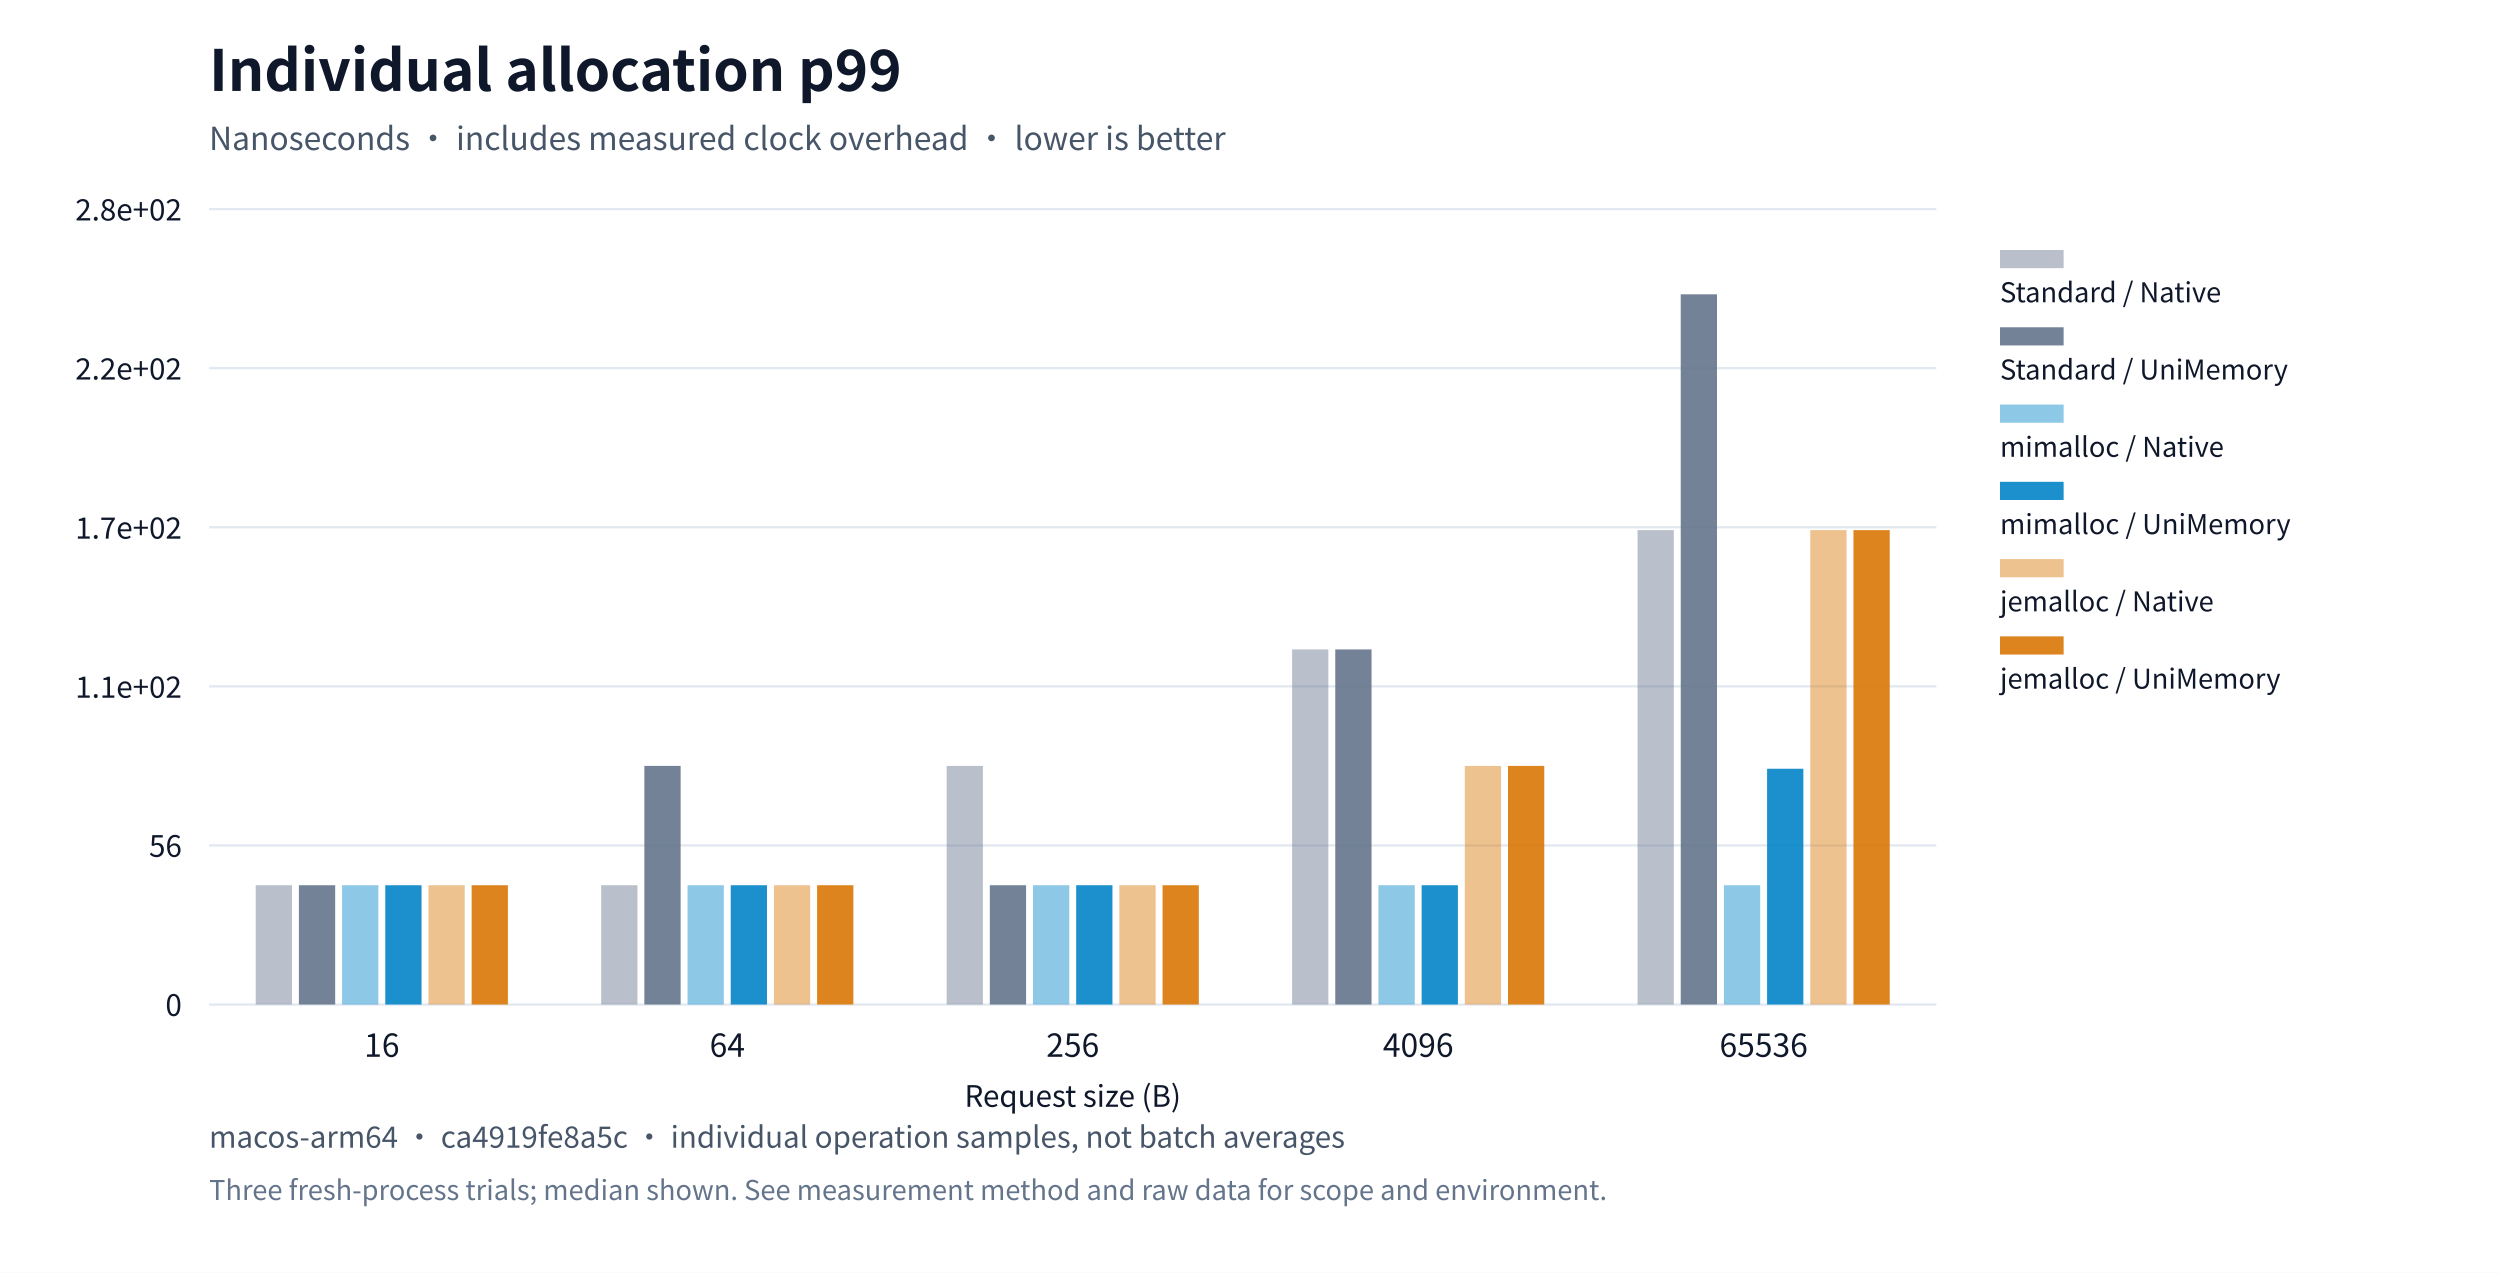
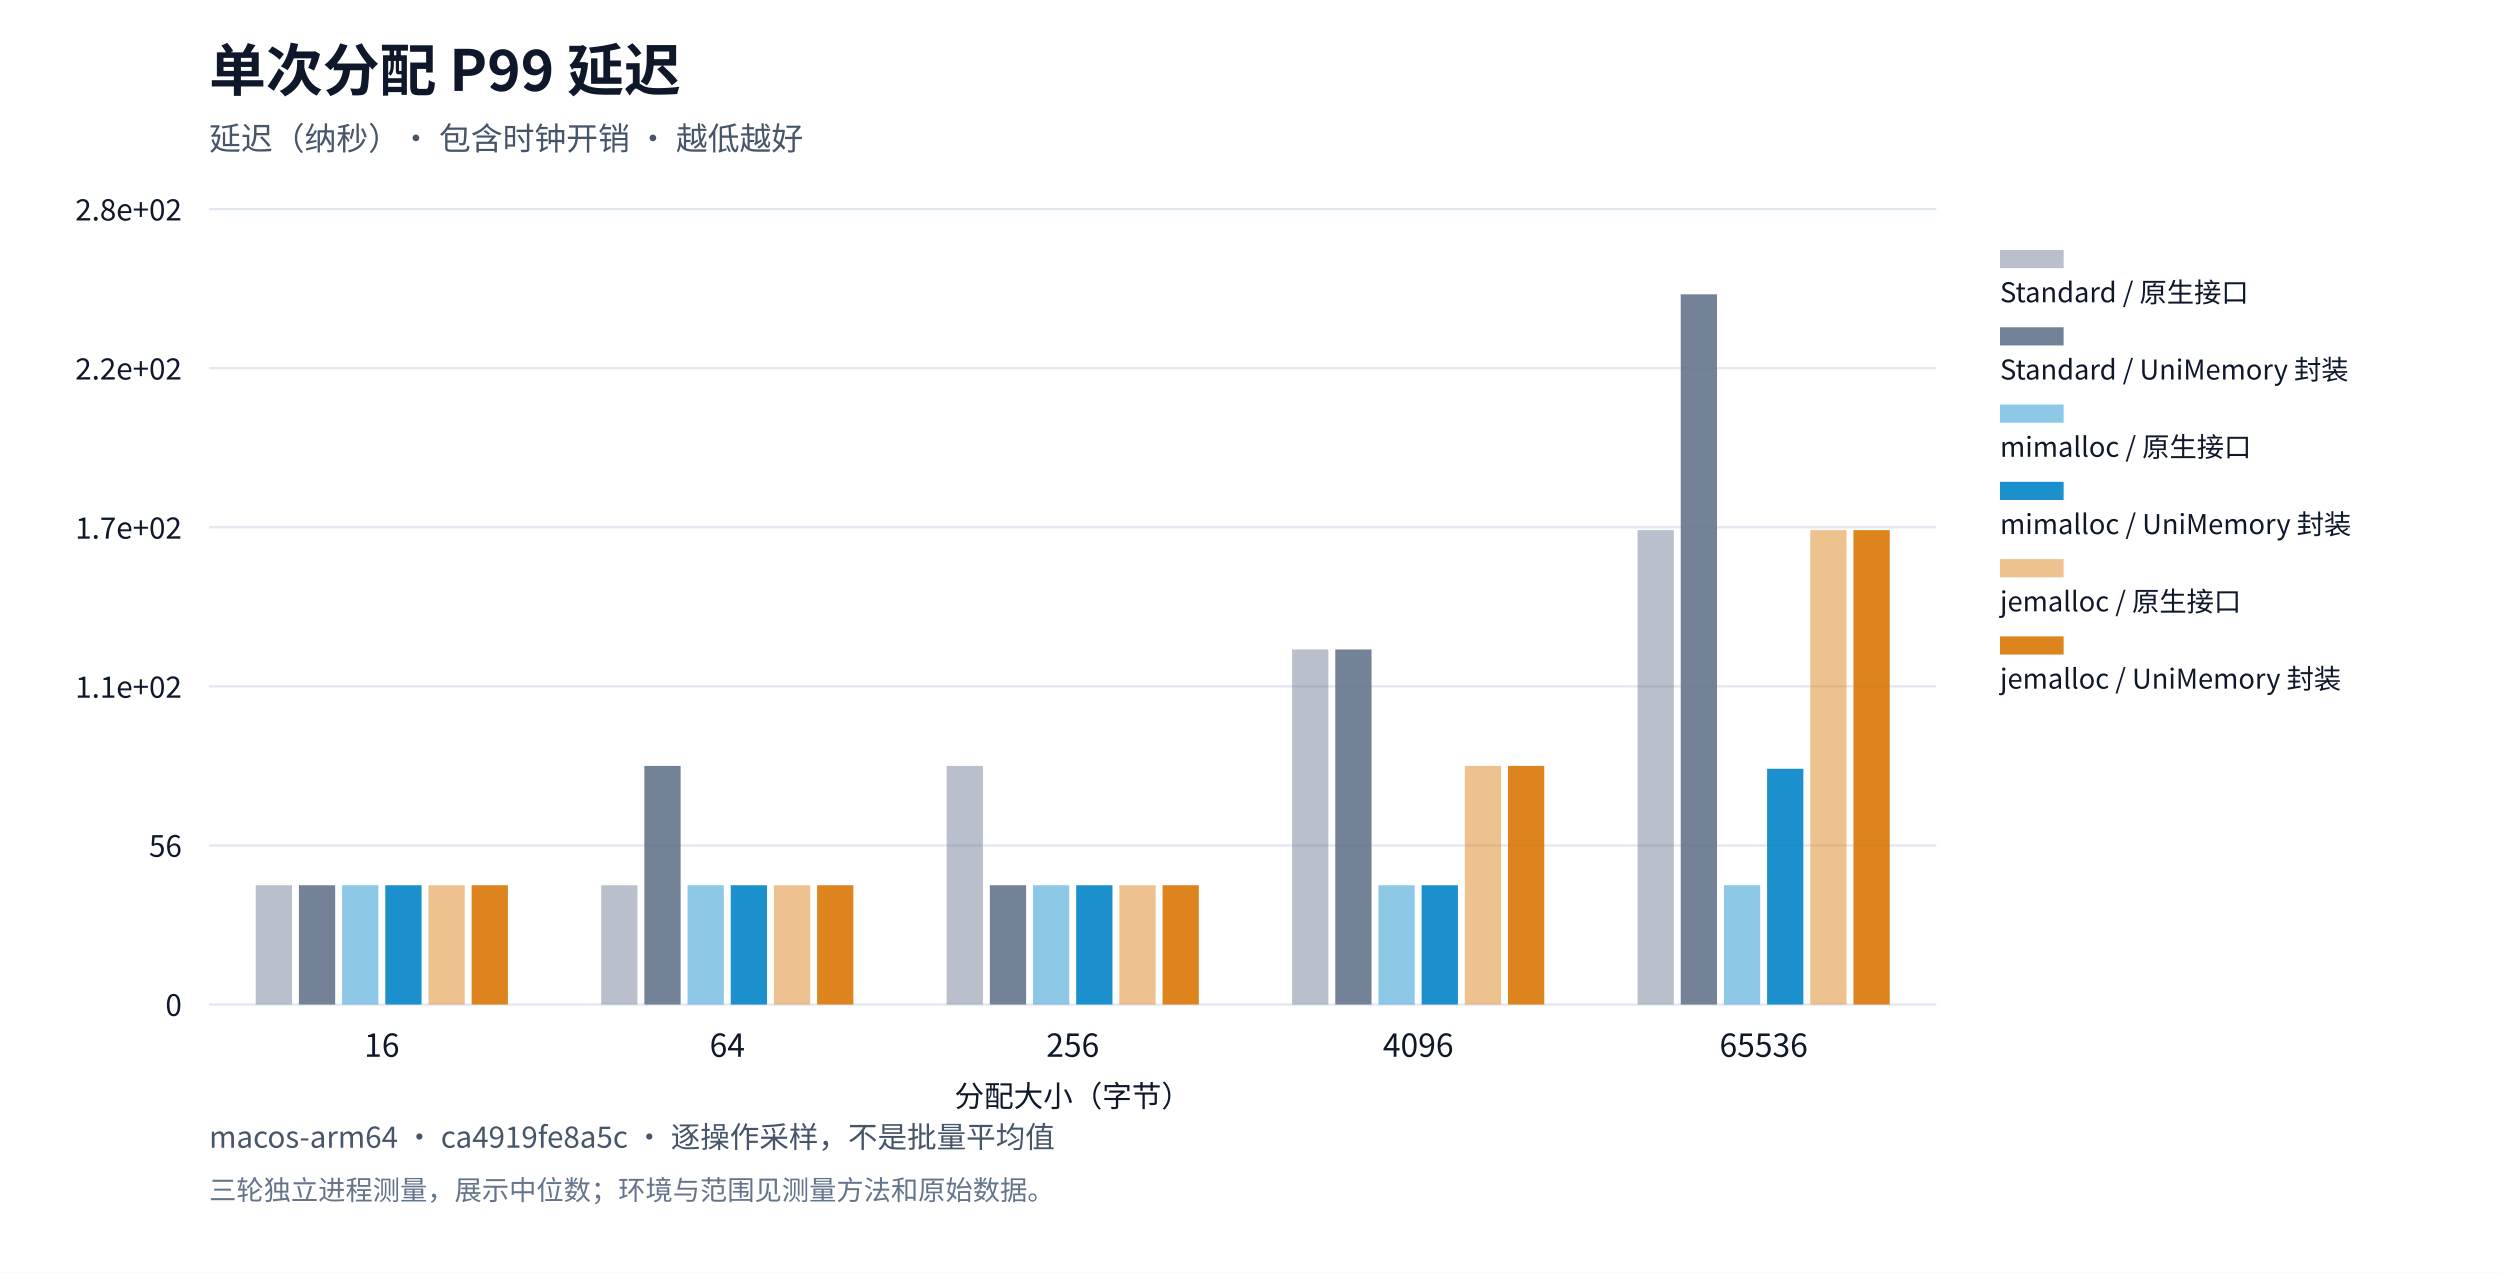
- <svg xmlns="http://www.w3.org/2000/svg" xml:lang="en" viewBox="0 0 1100 560" role="img">
+ <svg xmlns="http://www.w3.org/2000/svg" xml:lang="zh-CN" viewBox="0 0 1100 560" role="img">
  <rect width="1100" height="560" fill="#ffffff" />
  <g font-family="system-ui,Segoe UI,Microsoft YaHei,PingFang SC,Noto Sans CJK SC,sans-serif" fill="#0f172a">
-     <text x="92" y="40" font-size="25" font-weight="650">Individual allocation p99</text>
-     <text x="92" y="66" font-size="14" fill="#475569">Nanoseconds · includes measured clock overhead · lower is better</text>
+     <text x="92" y="40" font-size="25" font-weight="650">单次分配 P99 延迟</text>
+     <text x="92" y="66" font-size="14" fill="#475569">延迟（纳秒）· 包含时钟开销 · 越低越好</text>
    <defs>
      <pattern id="standard-basic" width="6" height="6" patternUnits="userSpaceOnUse">
        <rect width="6" height="6" fill="#64748b" />
        <path d="M0,6L6,0" stroke="#ffffff" stroke-opacity="0.6" stroke-width="1.2" />
      </pattern>
      <pattern id="mimalloc-basic" width="6" height="6" patternUnits="userSpaceOnUse">
        <rect width="6" height="6" fill="#0284c7" />
        <path d="M0,6L6,0" stroke="#ffffff" stroke-opacity="0.6" stroke-width="1.2" />
      </pattern>
      <pattern id="jemalloc-basic" width="6" height="6" patternUnits="userSpaceOnUse">
        <rect width="6" height="6" fill="#d97706" />
        <path d="M0,6L6,0" stroke="#ffffff" stroke-opacity="0.6" stroke-width="1.2" />
      </pattern>
    </defs>
    <path d="M92,442.0h760" stroke="#e2e8f0" />
    <text x="80" y="447.0" text-anchor="end" font-size="13">0</text>
    <path d="M92,372.0h760" stroke="#e2e8f0" />
    <text x="80" y="377.0" text-anchor="end" font-size="13">56</text>
    <path d="M92,302.0h760" stroke="#e2e8f0" />
    <text x="80" y="307.0" text-anchor="end" font-size="13">1.1e+02</text>
    <path d="M92,232.0h760" stroke="#e2e8f0" />
    <text x="80" y="237.0" text-anchor="end" font-size="13">1.7e+02</text>
    <path d="M92,162.0h760" stroke="#e2e8f0" />
    <text x="80" y="167.0" text-anchor="end" font-size="13">2.2e+02</text>
    <path d="M92,92.0h760" stroke="#e2e8f0" />
    <text x="80" y="97.0" text-anchor="end" font-size="13">2.8e+02</text>
    <text x="168.0" y="465" text-anchor="middle" font-size="14">16</text>
    <text x="320.0" y="465" text-anchor="middle" font-size="14">64</text>
    <text x="472.0" y="465" text-anchor="middle" font-size="14">256</text>
    <text x="624.0" y="465" text-anchor="middle" font-size="14">4096</text>
    <text x="776.0" y="465" text-anchor="middle" font-size="14">65536</text>
    <rect data-path="native" x="112.52" y="389.5" width="15.96" height="52.5" fill="#64748b" opacity="0.45" />
    <rect data-path="native" x="264.52" y="389.5" width="15.96" height="52.5" fill="#64748b" opacity="0.45" />
    <rect data-path="native" x="416.52" y="337.0" width="15.96" height="105.0" fill="#64748b" opacity="0.45" />
    <rect data-path="native" x="568.52" y="285.75" width="15.96" height="156.25" fill="#64748b" opacity="0.45" />
    <rect data-path="native" x="720.52" y="233.25" width="15.96" height="208.75" fill="#64748b" opacity="0.45" />
    <rect data-path="native" x="880" y="110" width="28" height="8" fill="#64748b" opacity="0.45" />
-     <text x="880" y="133" font-size="12">Standard / Native</text>
+     <text x="880" y="133" font-size="12">Standard / 原生接口</text>
    <rect data-path="disabled" x="131.52" y="389.5" width="15.96" height="52.5" fill="#64748b" opacity="0.9" />
    <rect data-path="disabled" x="283.52" y="337.0" width="15.96" height="105.0" fill="#64748b" opacity="0.9" />
    <rect data-path="disabled" x="435.52" y="389.5" width="15.96" height="52.5" fill="#64748b" opacity="0.9" />
    <rect data-path="disabled" x="587.52" y="285.75" width="15.96" height="156.25" fill="#64748b" opacity="0.9" />
    <rect data-path="disabled" x="739.52" y="129.5" width="15.96" height="312.5" fill="#64748b" opacity="0.9" />
    <rect data-path="disabled" x="880" y="144" width="28" height="8" fill="#64748b" opacity="0.9" />
-     <text x="880" y="167" font-size="12">Standard / UniMemory</text>
+     <text x="880" y="167" font-size="12">Standard / UniMemory 封装</text>
    <rect data-path="native" x="150.52" y="389.5" width="15.96" height="52.5" fill="#0284c7" opacity="0.45" />
    <rect data-path="native" x="302.52" y="389.5" width="15.96" height="52.5" fill="#0284c7" opacity="0.45" />
    <rect data-path="native" x="454.52" y="389.5" width="15.96" height="52.5" fill="#0284c7" opacity="0.45" />
    <rect data-path="native" x="606.52" y="389.5" width="15.96" height="52.5" fill="#0284c7" opacity="0.45" />
    <rect data-path="native" x="758.52" y="389.5" width="15.96" height="52.5" fill="#0284c7" opacity="0.45" />
    <rect data-path="native" x="880" y="178" width="28" height="8" fill="#0284c7" opacity="0.45" />
-     <text x="880" y="201" font-size="12">mimalloc / Native</text>
+     <text x="880" y="201" font-size="12">mimalloc / 原生接口</text>
    <rect data-path="disabled" x="169.52" y="389.5" width="15.96" height="52.5" fill="#0284c7" opacity="0.9" />
    <rect data-path="disabled" x="321.52" y="389.5" width="15.96" height="52.5" fill="#0284c7" opacity="0.9" />
    <rect data-path="disabled" x="473.52" y="389.5" width="15.96" height="52.5" fill="#0284c7" opacity="0.9" />
    <rect data-path="disabled" x="625.52" y="389.5" width="15.96" height="52.5" fill="#0284c7" opacity="0.9" />
    <rect data-path="disabled" x="777.52" y="338.25" width="15.96" height="103.75" fill="#0284c7" opacity="0.9" />
    <rect data-path="disabled" x="880" y="212" width="28" height="8" fill="#0284c7" opacity="0.9" />
-     <text x="880" y="235" font-size="12">mimalloc / UniMemory</text>
+     <text x="880" y="235" font-size="12">mimalloc / UniMemory 封装</text>
    <rect data-path="native" x="188.52" y="389.5" width="15.96" height="52.5" fill="#d97706" opacity="0.45" />
    <rect data-path="native" x="340.52" y="389.5" width="15.96" height="52.5" fill="#d97706" opacity="0.45" />
    <rect data-path="native" x="492.52" y="389.5" width="15.96" height="52.5" fill="#d97706" opacity="0.45" />
    <rect data-path="native" x="644.52" y="337.0" width="15.96" height="105.0" fill="#d97706" opacity="0.45" />
    <rect data-path="native" x="796.52" y="233.25" width="15.96" height="208.75" fill="#d97706" opacity="0.45" />
    <rect data-path="native" x="880" y="246" width="28" height="8" fill="#d97706" opacity="0.45" />
-     <text x="880" y="269" font-size="12">jemalloc / Native</text>
+     <text x="880" y="269" font-size="12">jemalloc / 原生接口</text>
    <rect data-path="disabled" x="207.52" y="389.5" width="15.96" height="52.5" fill="#d97706" opacity="0.9" />
    <rect data-path="disabled" x="359.52" y="389.5" width="15.96" height="52.5" fill="#d97706" opacity="0.9" />
    <rect data-path="disabled" x="511.52" y="389.5" width="15.96" height="52.5" fill="#d97706" opacity="0.9" />
    <rect data-path="disabled" x="663.52" y="337.0" width="15.96" height="105.0" fill="#d97706" opacity="0.9" />
    <rect data-path="disabled" x="815.52" y="233.25" width="15.96" height="208.75" fill="#d97706" opacity="0.9" />
    <rect data-path="disabled" x="880" y="280" width="28" height="8" fill="#d97706" opacity="0.9" />
-     <text x="880" y="303" font-size="12">jemalloc / UniMemory</text>
-     <text x="472" y="487" text-anchor="middle" font-size="13">Request size (B)</text>
-     <text x="92" y="505" font-size="13" fill="#475569">macos-arm64 · ca4919fe8a5c · individual operation samples, not batch averages</text>
-     <text x="92" y="528" font-size="12" fill="#64748b">Three fresh-process trials; median shown. See measurement method and raw data for scope and environment.</text>
+     <text x="880" y="303" font-size="12">jemalloc / UniMemory 封装</text>
+     <text x="472" y="487" text-anchor="middle" font-size="13">分配大小（字节）</text>
+     <text x="92" y="505" font-size="13" fill="#475569">macos-arm64 · ca4919fe8a5c · 逐操作采样，不是批量平均值</text>
+     <text x="92" y="528" font-size="12" fill="#64748b">三轮独立进程测量，展示中位数；环境与范围见测量方法和原始数据。</text>
  </g>
</svg>
